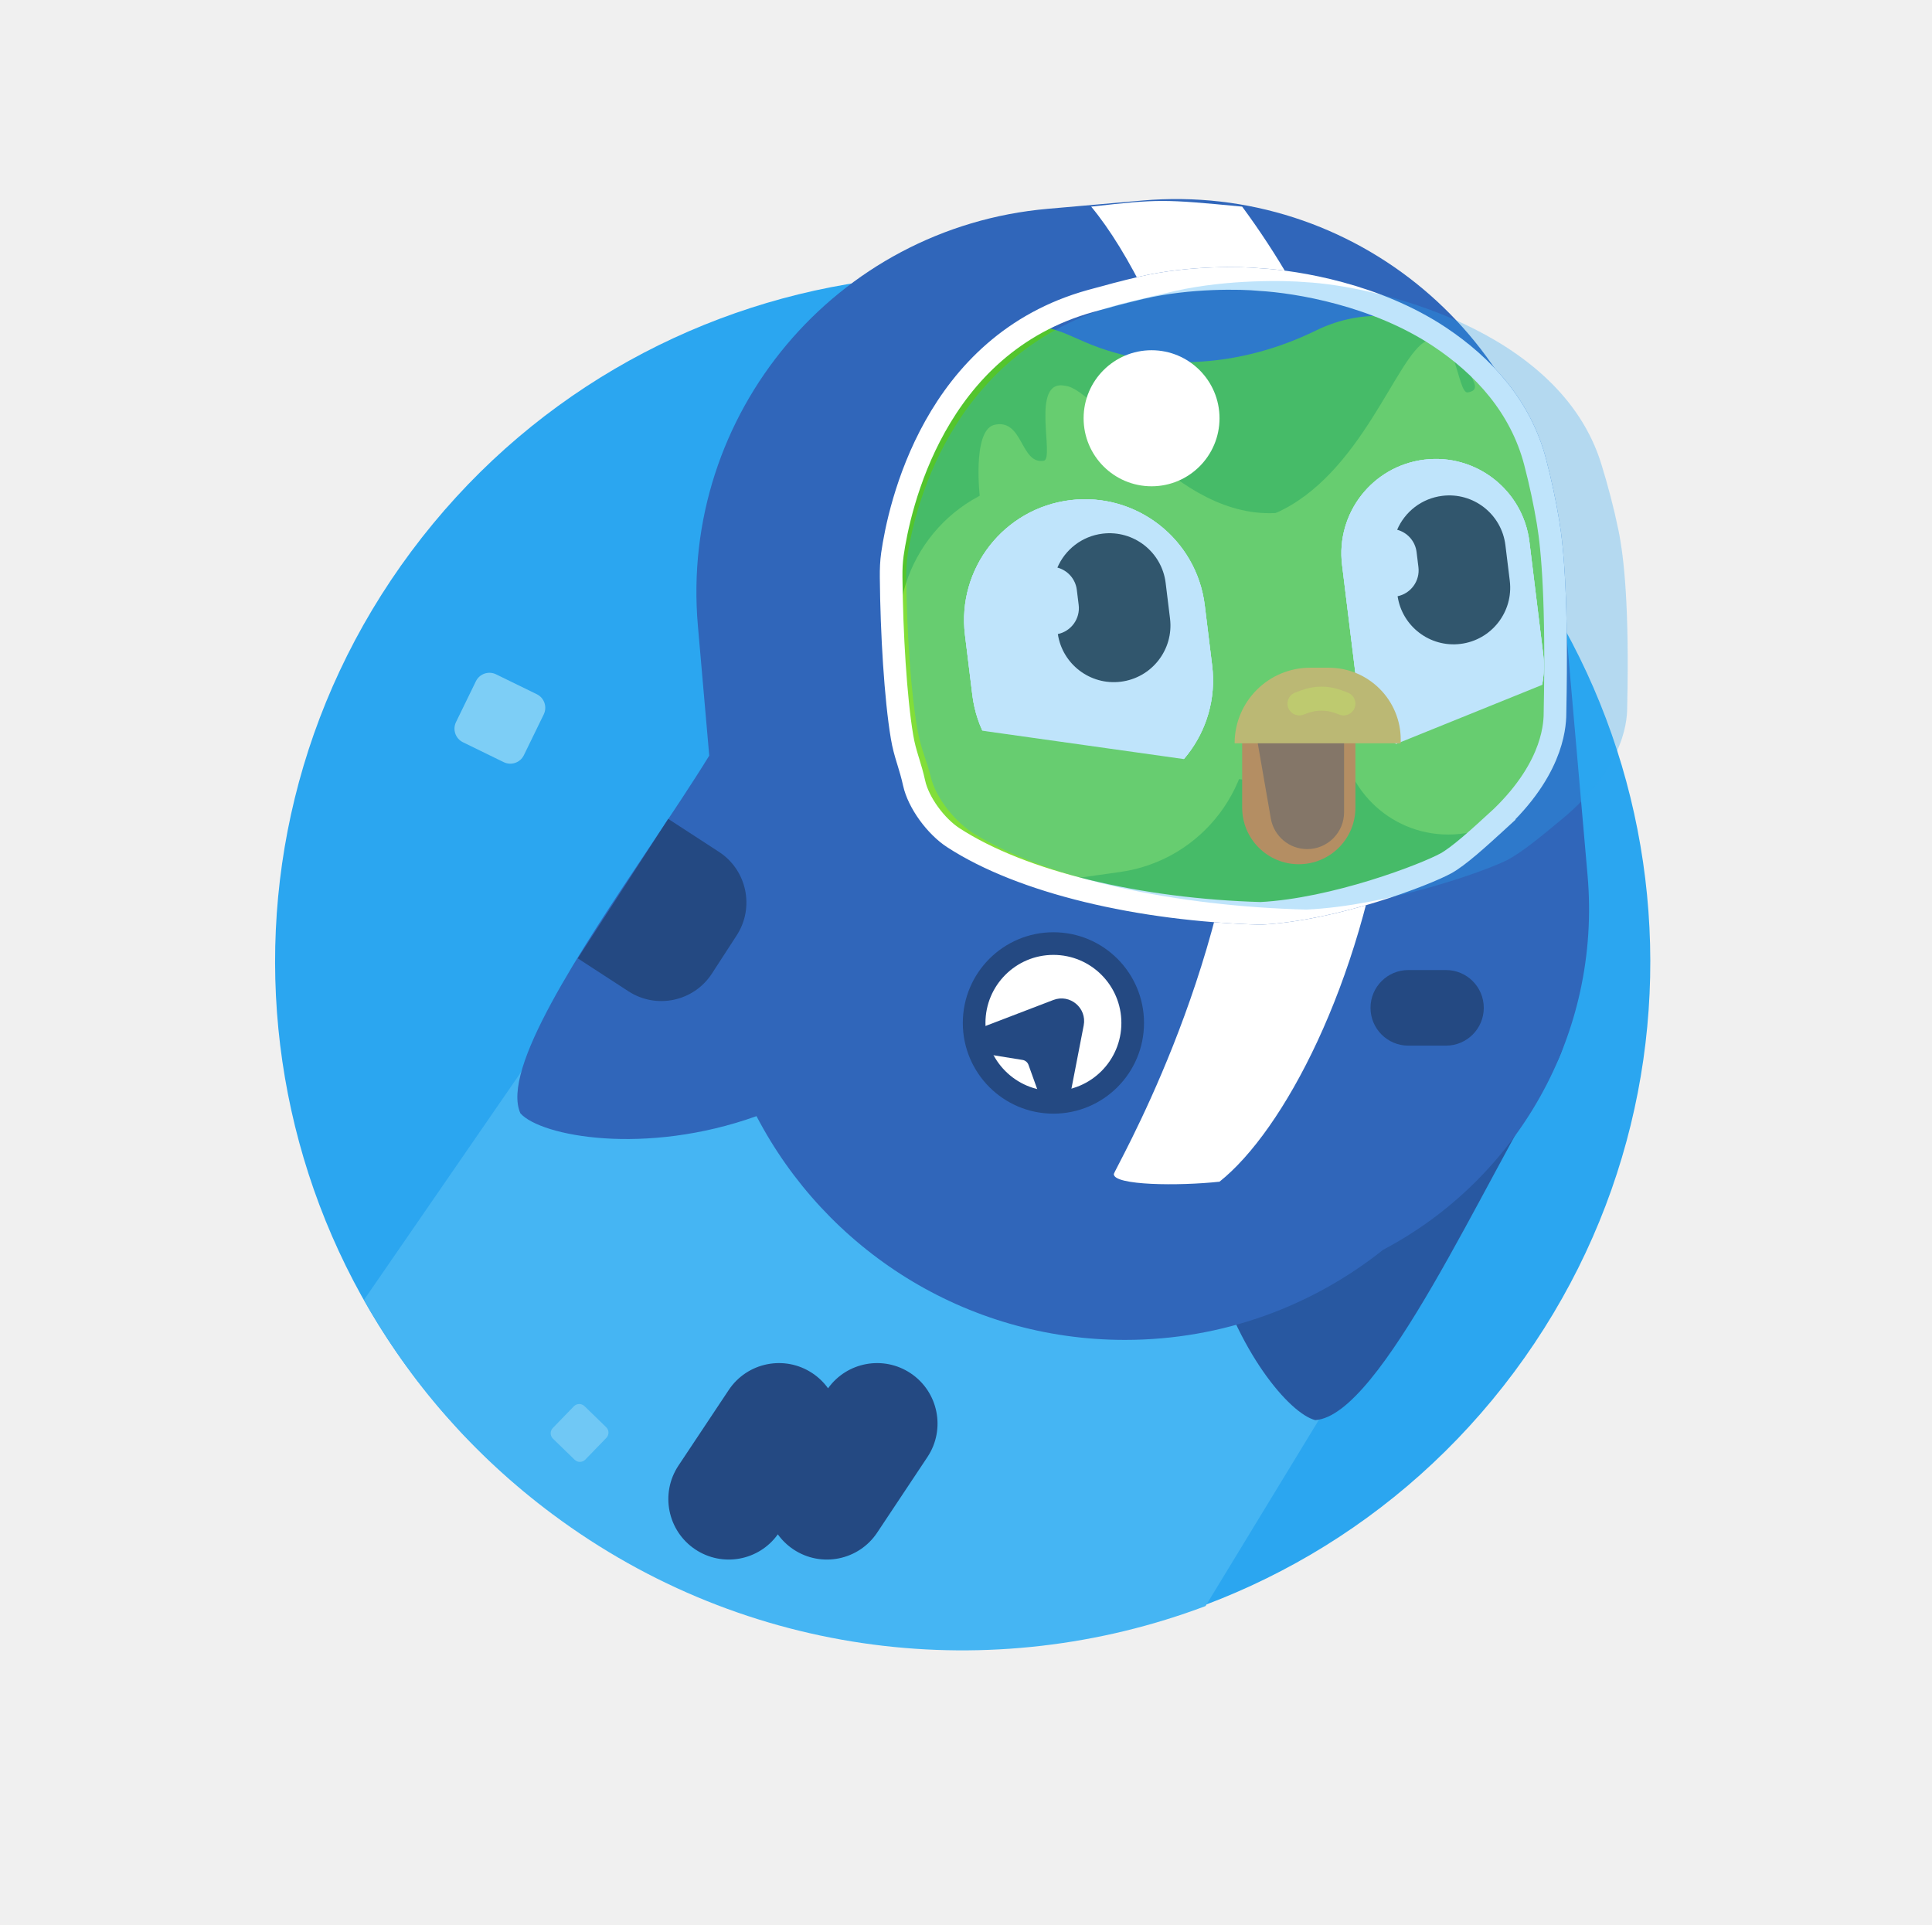
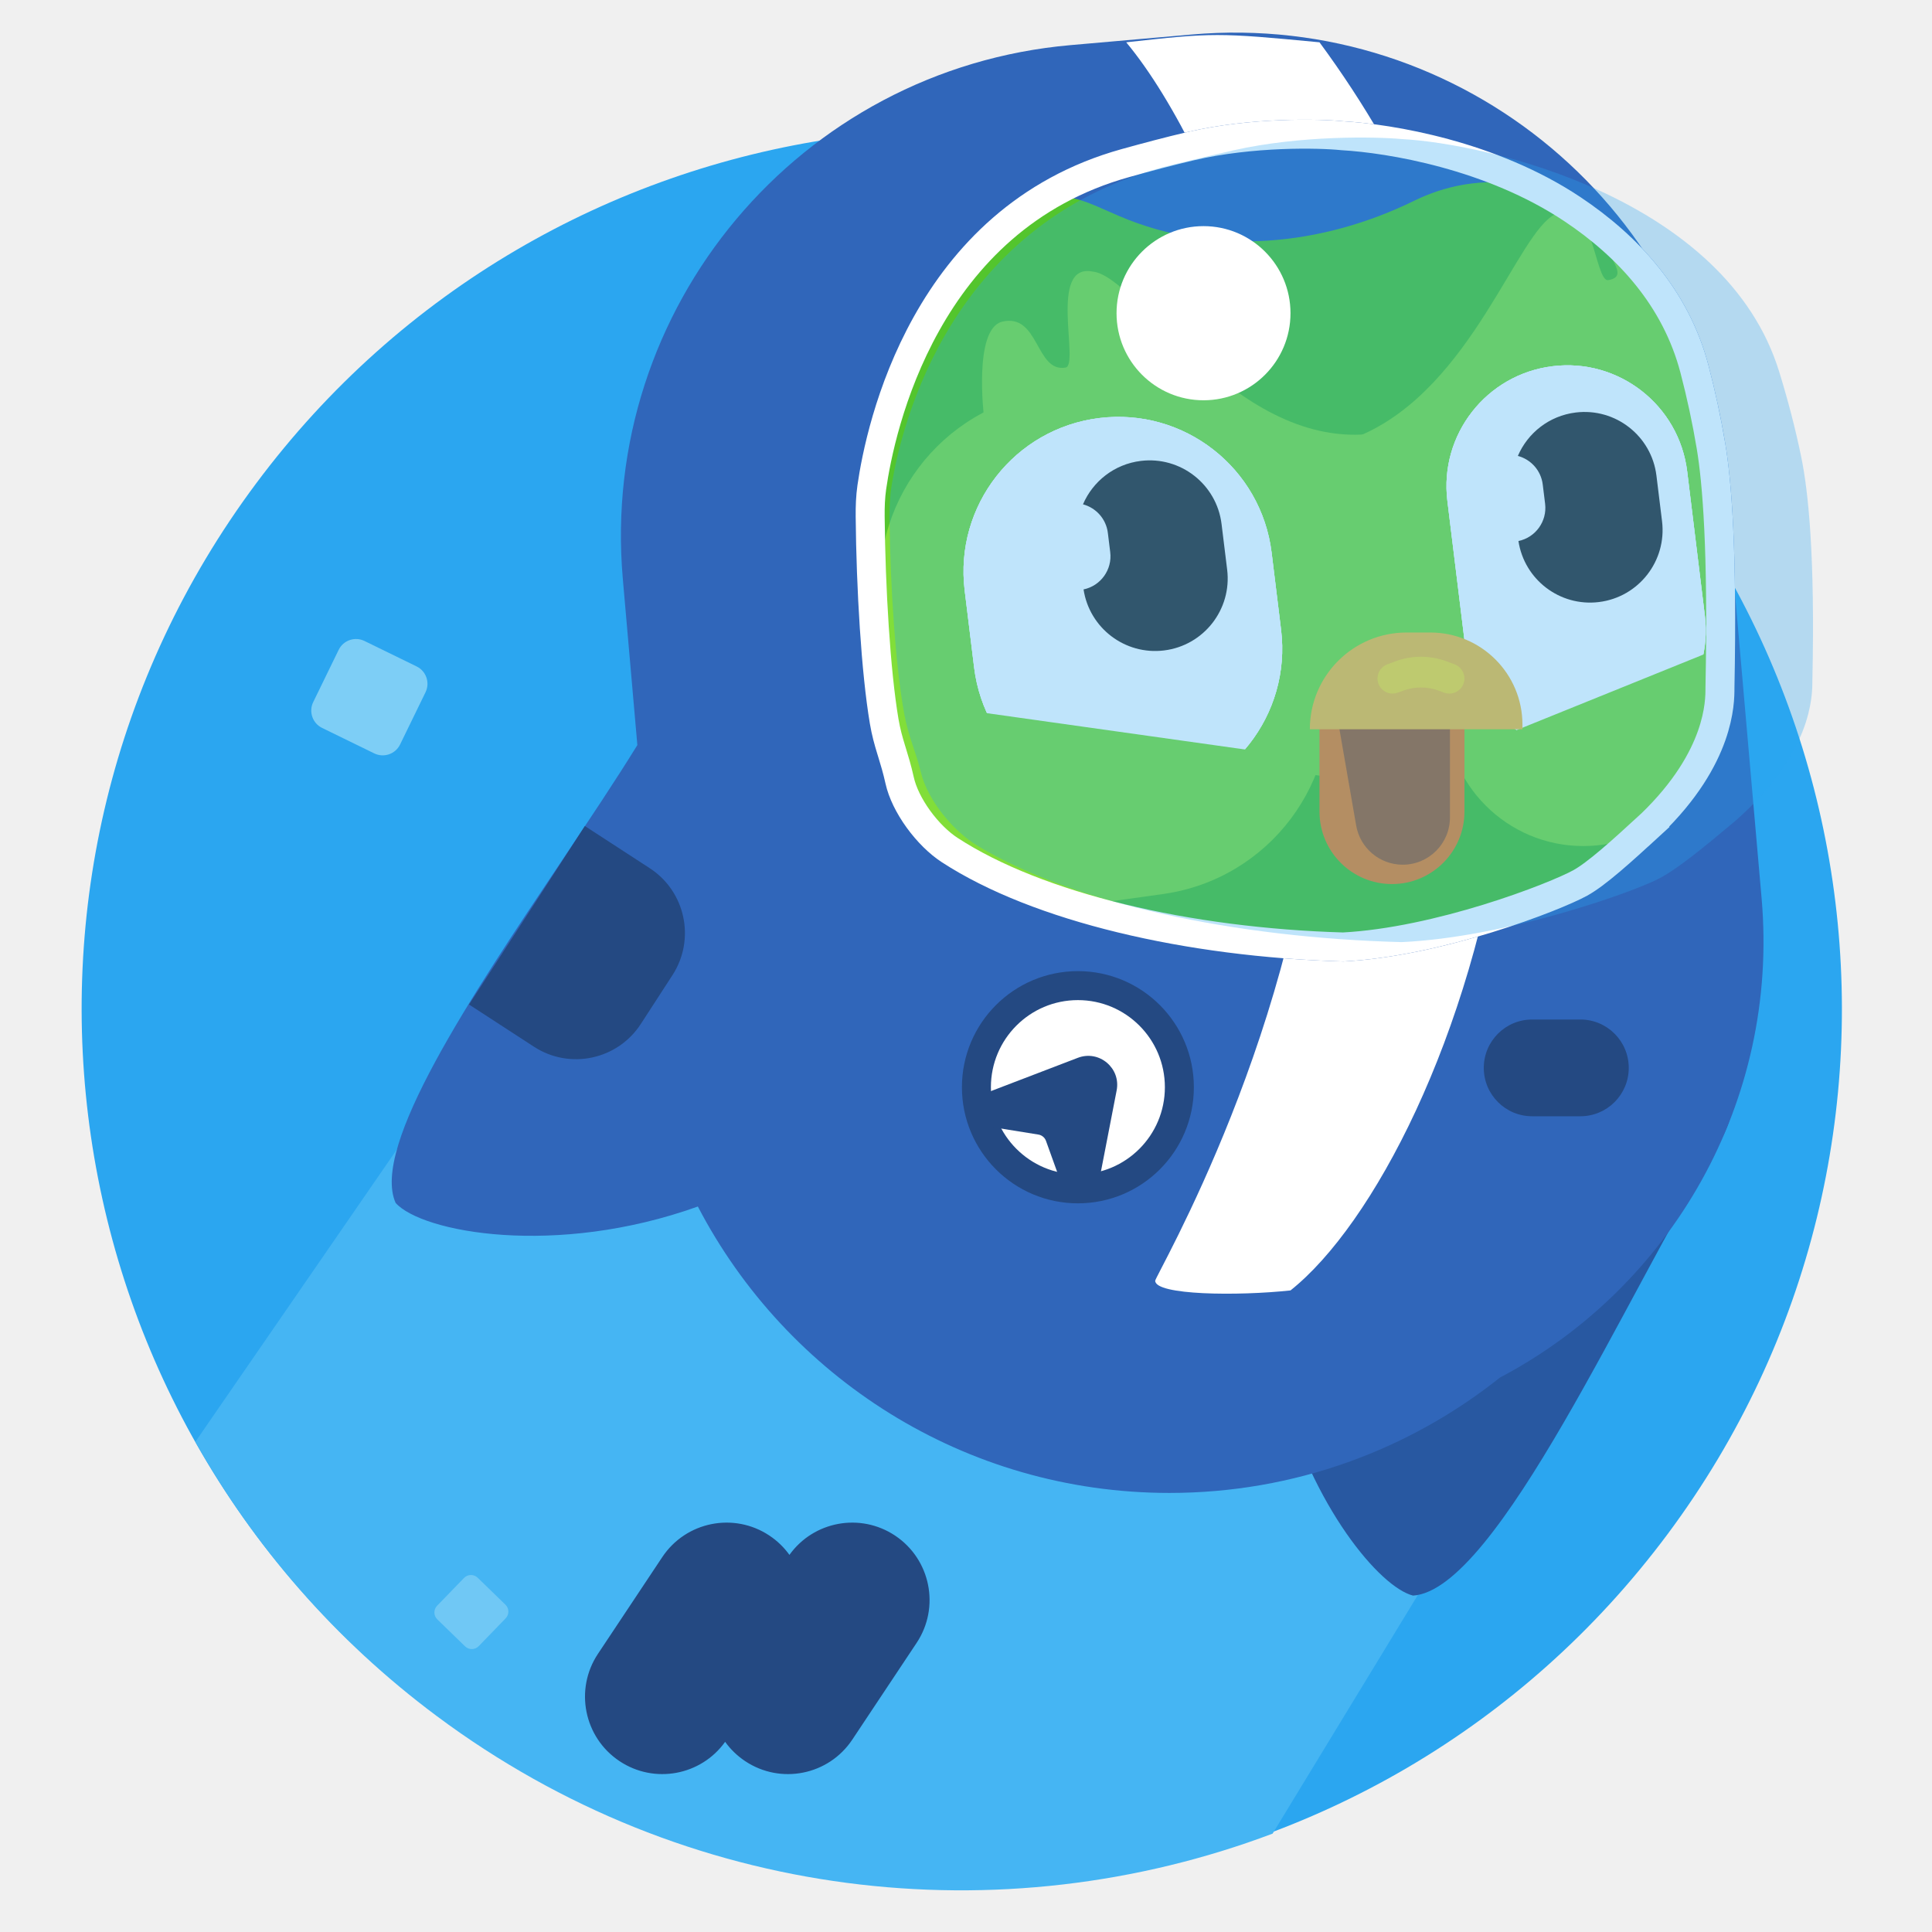
- <svg xmlns="http://www.w3.org/2000/svg" width="256" height="255" viewBox="0 0 256 255" fill="none">
-   <ellipse rx="91.077" ry="91.107" transform="matrix(0.802233 0.597012 -0.597343 0.801986 127.563 127.44)" fill="#2BA6F0" />
-   <path fill-rule="evenodd" clip-rule="evenodd" d="M48.223 172.256L123.576 62.935C137.935 65.206 158.882 69.959 172.097 78.459L177.599 82.967C195.092 94.24 197.165 107.608 199.656 123.662C200.529 129.289 201.453 135.247 203.11 141.559L159.741 212.816C131.698 223.387 99.031 219.891 73.211 200.645C62.651 192.774 54.283 183.049 48.223 172.256Z" fill="#45B5F3" />
-   <path fill-rule="evenodd" clip-rule="evenodd" d="M89.9 194.203C87.452 197.885 88.45 202.857 92.129 205.31C95.731 207.71 100.567 206.806 103.066 203.313C103.614 204.077 104.306 204.757 105.135 205.31C108.814 207.762 113.782 206.766 116.23 203.084L122.888 193.072C125.336 189.39 124.338 184.418 120.659 181.965C117.057 179.565 112.221 180.469 109.722 183.962C109.174 183.198 108.482 182.518 107.653 181.965C103.974 179.513 99.007 180.509 96.558 184.191L89.9 194.203Z" fill="#244982" />
-   <rect width="6.005" height="6.005" rx="1" transform="matrix(0.695875 -0.718236 0.717355 0.696631 72.5536 189.943)" fill="#70C8F5" />
-   <rect width="10.014" height="10.006" rx="2" transform="matrix(0.437929 -0.898926 0.898661 0.438814 59.548 97.4777)" fill="#7DCEF6" />
-   <path d="M174.279 188.176C167.415 186.463 146.265 154.776 169.271 121.702C190.28 107.117 214.875 126.948 205.705 141.812C196.535 156.676 183.001 187.603 174.279 188.176Z" fill="#2858A1" />
-   <path fill-rule="evenodd" clip-rule="evenodd" d="M92.474 82.925C90.022 54.866 110.781 30.127 138.84 27.669L151.353 26.573C179.412 24.115 204.146 44.87 206.598 72.929L210.361 115.994C212.205 137.094 200.925 156.316 183.284 165.599C173.89 173.079 161.997 177.548 149.061 177.548C127.837 177.548 109.42 165.518 100.242 147.898C85.503 153.178 71.685 150.578 68.956 147.526C66.355 141.702 76.81 126.078 86.094 112.203C88.977 107.895 91.747 103.755 93.978 100.13L92.474 82.925Z" fill="#3066BA" />
-   <path d="M144.585 27.379C153.589 26.377 154.089 26.377 164.594 27.379C202.61 78.961 178.6 143.062 161.592 156.584C156.154 157.173 147.586 157.085 147.586 155.582C147.586 155.078 162.867 129.164 164.594 99.994C166.295 71.242 154.517 39.312 144.585 27.379Z" fill="white" />
-   <path d="M95.26 112.875C98.965 115.283 100.018 120.241 97.614 123.947L94.334 129.004C91.93 132.711 86.978 133.763 83.273 131.355L76.556 126.988L88.543 108.508L95.26 112.875Z" fill="#244982" />
-   <path d="M116.58 76.486C116.647 83.931 117.164 92.676 118.049 97.911C118.468 100.388 119.125 101.661 119.668 104.113C120.333 107.122 122.908 110.57 125.49 112.251C134.957 118.413 150.827 122.072 167.062 122.53C177.248 122.012 189.449 117.29 192.307 115.718C194.214 114.669 196.935 112.175 199.721 109.621L199.928 109.431C207.549 102.096 207.549 95.808 207.549 94.236C207.839 79.88 207.234 72.728 206.608 68.974C206.153 66.238 205.568 63.522 204.866 60.84C202.819 53.021 197.56 47.373 191.605 43.404C182.874 37.586 172.101 35.846 167.062 35.554C164.628 35.307 157.465 35.13 150.887 36.677C148.623 37.209 146.358 37.811 144.117 38.434C122.34 44.486 117.652 67.004 116.762 73.24C116.608 74.32 116.57 75.395 116.58 76.486Z" fill="#3066BA" />
-   <ellipse rx="43.72" ry="30.692" transform="matrix(0.999847 -0.0174726 0.0174322 0.999848 161.605 91.0823)" fill="#53C52D" />
-   <path d="M119.09 71.185C118.975 67.737 119.652 64.3 121.305 61.271C124.473 55.464 130.326 46.027 135.995 43.708C138.014 42.881 140.199 43.746 142.19 44.637C142.76 44.892 143.337 45.143 143.917 45.391C153.73 49.57 164.841 48.464 174.42 43.772C187.119 37.551 201.807 47.334 200.959 61.448L198.106 109.006L120.072 100.495L119.09 71.185Z" fill="#53C52D" />
-   <path d="M131.68 56.314C128.763 57.185 129.859 66.124 129.859 66.124L156.459 102.209L173.598 104.501C173.598 104.501 170.449 74.902 169.596 67.943C155.633 69.155 145.712 51.561 141.122 51.117C136.47 50.175 139.788 60.791 138.308 61.049C135.175 61.594 135.591 55.328 131.68 56.314Z" fill="#81DE39" />
-   <rect x="177.629" y="55.108" width="28.541" height="55.475" rx="14.271" fill="#81DE39" />
-   <rect width="44.78" height="53.114" rx="20" transform="matrix(0.990244 -0.139391 0.138956 0.990292 116.503 66.4016)" fill="#81DE39" />
-   <path d="M196.039 47.897C198.905 47.778 202.67 65.097 202.67 65.097L191.032 95.421L173.214 104.512C173.214 104.512 170.302 74.498 168.929 68.032C180.453 63.02 185.082 46.969 189.037 45.162C192.893 42.894 193.086 52.223 194.484 51.998C197.443 51.521 192.251 48.22 196.039 47.897Z" fill="#81DE39" />
-   <rect width="25.012" height="40.061" rx="12.506" transform="matrix(0.992482 -0.122021 0.121717 0.99261 176.31 62.4368)" fill="white" />
-   <rect width="25.012" height="40.061" rx="12.506" transform="matrix(0.992482 -0.122021 0.121717 0.99261 176.31 62.4368)" fill="white" />
-   <rect width="25.012" height="40.061" rx="12.506" transform="matrix(0.992482 -0.122021 0.121717 0.99261 176.31 62.4368)" fill="white" />
-   <path fill-rule="evenodd" clip-rule="evenodd" d="M185.129 70.197C186.47 70.554 187.525 71.694 187.704 73.156L187.949 75.151C188.172 76.973 186.954 78.64 185.189 79.006C185.795 83.006 189.479 85.82 193.52 85.324C197.633 84.818 200.558 81.074 200.054 76.96L199.474 72.236C198.97 68.122 195.227 65.197 191.114 65.703C188.366 66.041 186.148 67.824 185.129 70.197Z" fill="white" />
-   <path fill-rule="evenodd" clip-rule="evenodd" d="M185.129 70.197C186.47 70.554 187.525 71.694 187.704 73.156L187.949 75.151C188.172 76.973 186.954 78.64 185.189 79.006C185.795 83.006 189.479 85.82 193.52 85.324C197.633 84.818 200.558 81.074 200.054 76.96L199.474 72.236C198.97 68.122 195.227 65.197 191.114 65.703C188.366 66.041 186.148 67.824 185.129 70.197Z" fill="white" />
-   <path fill-rule="evenodd" clip-rule="evenodd" d="M185.129 70.197C186.47 70.554 187.525 71.694 187.704 73.156L187.949 75.151C188.172 76.973 186.954 78.64 185.189 79.006C185.795 83.006 189.479 85.82 193.52 85.324C197.633 84.818 200.558 81.074 200.054 76.96L199.474 72.236C198.97 68.122 195.227 65.197 191.114 65.703C188.366 66.041 186.148 67.824 185.129 70.197Z" fill="#353535" />
-   <path d="M184.309 98.858L206.571 89.853C208.604 94.892 206.169 100.628 201.131 102.666L197.113 104.291C192.075 106.329 186.342 103.896 184.309 98.858Z" fill="#81DE39" />
-   <rect width="32.016" height="40.061" rx="16.008" transform="matrix(0.992478 -0.122055 0.121684 0.992614 125.915 68.2298)" fill="white" />
-   <rect width="32.016" height="40.061" rx="16.008" transform="matrix(0.992478 -0.122055 0.121684 0.992614 125.915 68.2298)" fill="white" />
-   <rect width="32.016" height="40.061" rx="16.008" transform="matrix(0.992478 -0.122055 0.121684 0.992614 125.915 68.2298)" fill="white" />
-   <path fill-rule="evenodd" clip-rule="evenodd" d="M140.11 75.208C141.45 75.565 142.506 76.705 142.685 78.166L142.93 80.162C143.153 81.983 141.935 83.65 140.169 84.017C140.776 88.017 144.46 90.831 148.501 90.334C152.614 89.829 155.539 86.084 155.035 81.971L154.455 77.246C153.951 73.133 150.207 70.208 146.094 70.713C143.347 71.051 141.129 72.835 140.11 75.208Z" fill="white" />
-   <path fill-rule="evenodd" clip-rule="evenodd" d="M140.11 75.208C141.45 75.565 142.506 76.705 142.685 78.166L142.93 80.162C143.153 81.983 141.935 83.65 140.169 84.017C140.776 88.017 144.46 90.831 148.501 90.334C152.614 89.829 155.539 86.084 155.035 81.971L154.455 77.246C153.951 73.133 150.207 70.208 146.094 70.713C143.347 71.051 141.129 72.835 140.11 75.208Z" fill="white" />
-   <path fill-rule="evenodd" clip-rule="evenodd" d="M140.11 75.208C141.45 75.565 142.506 76.705 142.685 78.166L142.93 80.162C143.153 81.983 141.935 83.65 140.169 84.017C140.776 88.017 144.46 90.831 148.501 90.334C152.614 89.829 155.539 86.084 155.035 81.971L154.455 77.246C153.951 73.133 150.207 70.208 146.094 70.713C143.347 71.051 141.129 72.835 140.11 75.208Z" fill="#353535" />
-   <path d="M129.601 96.748L157.461 100.668C156.709 106.023 151.76 109.753 146.406 109L137.933 107.808C132.58 107.054 128.849 102.103 129.601 96.748Z" fill="#81DE39" />
-   <rect x="164.593" y="89.477" width="15.007" height="25.04" rx="7.504" fill="#EF8527" />
-   <path d="M166.302 96.437C165.671 92.803 168.468 89.477 172.157 89.477C175.438 89.477 178.099 92.138 178.099 95.42L178.099 107.623C178.099 110.324 175.909 112.514 173.209 112.514C170.831 112.514 168.798 110.803 168.391 108.46L166.302 96.437Z" fill="#AB632D" />
-   <path d="M163.593 98.492C163.593 92.96 168.077 88.476 173.608 88.476L176.065 88.476C181.333 88.476 185.603 92.746 185.603 98.014L185.603 98.492L163.593 98.492Z" fill="#F9C03E" />
-   <path d="M170.596 93.237C170.596 92.582 171.003 91.997 171.617 91.769L172.456 91.458C174.161 90.826 176.036 90.826 177.741 91.458L178.579 91.769C179.193 91.997 179.6 92.582 179.6 93.237C179.6 94.327 178.513 95.083 177.491 94.704L176.933 94.497C175.749 94.058 174.447 94.058 173.263 94.497L172.705 94.704C171.683 95.083 170.596 94.327 170.596 93.237Z" fill="#FDDA37" />
-   <path d="M206.049 94.206L206.049 94.221V94.236V94.246C206.049 94.964 206.049 96.729 205.183 99.171C204.312 101.625 202.541 104.83 198.901 108.338L198.707 108.515L199.721 109.621L198.707 108.515C197.309 109.797 195.955 111.038 194.714 112.09C193.459 113.154 192.398 113.956 191.584 114.404C190.284 115.119 186.629 116.657 181.991 118.086C177.386 119.504 171.948 120.771 167.045 121.029C150.958 120.567 135.433 116.933 126.309 110.994C125.201 110.273 124.039 109.131 123.074 107.8C122.107 106.465 121.408 105.038 121.132 103.79C120.88 102.649 120.602 101.742 120.349 100.917C120.314 100.805 120.28 100.694 120.247 100.584C119.969 99.671 119.721 98.805 119.528 97.661C118.663 92.543 118.147 83.89 118.08 76.472C118.07 75.423 118.108 74.43 118.247 73.452C118.679 70.427 120.036 63.441 123.916 56.5C127.782 49.583 134.114 42.771 144.518 39.879C146.749 39.259 148.993 38.663 151.23 38.137C157.602 36.639 164.589 36.811 166.911 37.046L166.943 37.05L166.975 37.051C171.88 37.336 182.352 39.041 190.773 44.652C196.531 48.489 201.489 53.865 203.415 61.219C204.106 63.859 204.681 66.531 205.129 69.22C205.732 72.84 206.338 79.886 206.049 94.206Z" stroke="white" stroke-width="3" />
-   <path d="M120.085 76.752C120.164 83.772 120.699 91.942 121.608 96.9C122.055 99.341 122.75 100.584 123.342 102.993C124.042 105.842 126.671 109.033 129.183 110.549C139.092 116.531 155.9 120.085 173.097 120.527C183.794 120.032 196.607 115.519 199.609 114.016C201.612 113.013 204.469 110.63 207.395 108.188L207.612 108.007C215.616 100.996 215.616 94.986 215.616 93.484C215.903 80.546 215.201 73.881 214.456 70.266C213.847 67.307 213.074 64.381 212.186 61.494C206.652 43.494 181.913 37.859 173.097 37.395C170.489 37.154 162.713 36.983 155.693 38.56C153.603 39.029 151.51 39.538 149.429 40.041C126.478 45.595 121.339 66.886 120.31 73.188C120.117 74.37 120.071 75.554 120.085 76.752Z" fill="#2BA6F0" fill-opacity="0.3" />
-   <rect x="181.601" y="128.539" width="15.007" height="10.016" rx="5.008" fill="#244982" />
-   <ellipse cx="152.588" cy="55.423" rx="9.004" ry="9.014" fill="white" />
-   <path d="M150.088 135.55C150.088 141.362 145.383 146.069 139.583 146.069C133.783 146.069 129.078 141.362 129.078 135.55C129.078 129.739 133.783 125.031 139.583 125.031C145.383 125.031 150.088 129.739 150.088 135.55Z" fill="white" stroke="#244982" stroke-width="3" />
-   <path d="M139.577 132.505C141.776 131.662 144.044 133.565 143.596 135.876L141.76 145.347C141.373 147.342 138.601 147.555 137.913 145.643L136.279 141.1C136.155 140.758 135.856 140.509 135.497 140.451L131.106 139.743C129.088 139.417 128.801 136.633 130.709 135.902L139.577 132.505Z" fill="#244982" />
+ <svg xmlns="http://www.w3.org/2000/svg" width="200" height="200" viewBox="0 0 200 200" fill="none">
+   <ellipse rx="91.077" ry="91.107" transform="matrix(0.802233 0.597012 -0.597343 0.801986 99.563 104.44)" fill="#2BA6F0" />
+   <path fill-rule="evenodd" clip-rule="evenodd" d="M20.223 149.256L95.576 39.935C109.935 42.206 130.882 46.959 144.097 55.459L149.599 59.967C167.092 71.24 169.165 84.608 171.656 100.662C172.529 106.289 173.453 112.247 175.11 118.559L131.741 189.816C103.698 200.387 71.031 196.891 45.211 177.645C34.651 169.774 26.283 160.049 20.223 149.256Z" fill="#45B5F3" />
+   <path fill-rule="evenodd" clip-rule="evenodd" d="M61.9 171.203C59.452 174.885 60.45 179.857 64.129 182.31C67.731 184.71 72.567 183.806 75.066 180.313C75.614 181.077 76.306 181.757 77.135 182.31C80.814 184.762 85.781 183.766 88.23 180.084L94.888 170.072C97.336 166.39 96.338 161.418 92.659 158.965C89.057 156.565 84.221 157.469 81.722 160.962C81.174 160.198 80.482 159.518 79.653 158.965C75.974 156.513 71.007 157.509 68.558 161.191L61.9 171.203Z" fill="#244982" />
+   <rect width="6.005" height="6.005" rx="1" transform="matrix(0.695875 -0.718236 0.717355 0.696631 44.5536 166.943)" fill="#70C8F5" />
+   <rect width="10.014" height="10.006" rx="2" transform="matrix(0.437929 -0.898926 0.898661 0.438814 31.548 74.4777)" fill="#7DCEF6" />
+   <path d="M146.279 165.176C139.415 163.463 118.265 131.776 141.271 98.703C162.28 84.117 186.875 103.948 177.705 118.812C168.535 133.676 155.001 164.603 146.279 165.176Z" fill="#2858A1" />
+   <path fill-rule="evenodd" clip-rule="evenodd" d="M64.474 59.925C62.022 31.866 82.781 7.127 110.84 4.669L123.353 3.573C151.412 1.115 176.146 21.87 178.598 49.929L182.361 92.994C184.205 114.094 172.925 133.316 155.284 142.599C145.89 150.079 133.997 154.548 121.061 154.548C99.837 154.548 81.42 142.518 72.242 124.898C57.503 130.178 43.685 127.578 40.956 124.526C38.355 118.702 48.81 103.078 58.094 89.203C60.977 84.895 63.747 80.755 65.978 77.13L64.474 59.925Z" fill="#3066BA" />
+   <path d="M116.585 4.379C125.589 3.377 126.089 3.377 136.594 4.379C174.61 55.961 150.6 120.062 133.592 133.584C128.154 134.173 119.586 134.085 119.586 132.582C119.586 132.078 134.867 106.164 136.594 76.994C138.295 48.242 126.517 16.312 116.585 4.379Z" fill="white" />
+   <path d="M67.26 89.875C70.965 92.283 72.018 97.241 69.614 100.947L66.334 106.004C63.929 109.711 58.977 110.763 55.273 108.355L48.556 103.988L60.543 85.508L67.26 89.875Z" fill="#244982" />
+   <path d="M88.58 53.486C88.647 60.931 89.164 69.676 90.049 74.911C90.468 77.388 91.126 78.66 91.668 81.113C92.333 84.122 94.908 87.57 97.49 89.251C106.957 95.412 122.827 99.072 139.062 99.53C149.248 99.012 161.449 94.29 164.307 92.718C166.214 91.669 168.935 89.175 171.721 86.621L171.928 86.431C179.549 79.096 179.549 72.808 179.549 71.236C179.839 56.88 179.234 49.727 178.608 45.974C178.153 43.238 177.568 40.522 176.866 37.84C174.819 30.021 169.56 24.373 163.605 20.404C154.874 14.586 144.101 12.846 139.062 12.554C136.628 12.307 129.465 12.13 122.887 13.677C120.623 14.209 118.358 14.811 116.117 15.434C94.34 21.486 89.652 44.004 88.762 50.24C88.608 51.32 88.57 52.395 88.58 53.486Z" fill="#3066BA" />
+   <ellipse rx="43.72" ry="30.692" transform="matrix(0.999847 -0.0174726 0.0174322 0.999848 133.605 68.0823)" fill="#53C52D" />
+   <path d="M91.09 48.185C90.975 44.737 91.652 41.3 93.305 38.271C96.473 32.464 102.326 23.027 107.995 20.708C110.014 19.881 112.199 20.746 114.19 21.637C114.76 21.892 115.337 22.143 115.917 22.39C125.73 26.57 136.841 25.464 146.42 20.771C159.119 14.551 173.807 24.334 172.959 38.448L170.106 86.007L92.072 77.495L91.09 48.185Z" fill="#53C52D" />
+   <path d="M103.68 33.314C100.763 34.185 101.859 43.124 101.859 43.124L128.459 79.209L145.598 81.501C145.598 81.501 142.449 51.902 141.596 44.943C127.633 46.155 117.712 28.561 113.122 28.116C108.47 27.175 111.788 37.791 110.308 38.049C107.175 38.594 107.591 32.328 103.68 33.314Z" fill="#81DE39" />
+   <rect x="149.629" y="32.108" width="28.541" height="55.475" rx="14.271" fill="#81DE39" />
+   <rect width="44.78" height="53.114" rx="20" transform="matrix(0.990244 -0.139391 0.138956 0.990292 88.5034 43.4016)" fill="#81DE39" />
+   <path d="M168.039 24.897C170.905 24.778 174.67 42.097 174.67 42.097L163.032 72.421L145.214 81.512C145.214 81.512 142.302 51.498 140.929 45.032C152.453 40.02 157.082 23.969 161.037 22.162C164.893 19.894 165.086 29.223 166.484 28.998C169.443 28.521 164.251 25.22 168.039 24.897Z" fill="#81DE39" />
+   <rect width="25.012" height="40.061" rx="12.506" transform="matrix(0.992482 -0.122021 0.121717 0.99261 148.31 39.4368)" fill="white" />
+   <rect width="25.012" height="40.061" rx="12.506" transform="matrix(0.992482 -0.122021 0.121717 0.99261 148.31 39.4368)" fill="white" />
+   <rect width="25.012" height="40.061" rx="12.506" transform="matrix(0.992482 -0.122021 0.121717 0.99261 148.31 39.4368)" fill="white" />
+   <path fill-rule="evenodd" clip-rule="evenodd" d="M157.129 47.197C158.47 47.554 159.525 48.694 159.704 50.156L159.949 52.151C160.172 53.973 158.954 55.64 157.189 56.006C157.795 60.006 161.479 62.821 165.52 62.324C169.633 61.818 172.558 58.074 172.054 53.96L171.474 49.236C170.97 45.122 167.227 42.197 163.114 42.703C160.366 43.041 158.148 44.824 157.129 47.197Z" fill="white" />
+   <path fill-rule="evenodd" clip-rule="evenodd" d="M157.129 47.197C158.47 47.554 159.525 48.694 159.704 50.156L159.949 52.151C160.172 53.973 158.954 55.64 157.189 56.006C157.795 60.006 161.479 62.821 165.52 62.324C169.633 61.818 172.558 58.074 172.054 53.96L171.474 49.236C170.97 45.122 167.227 42.197 163.114 42.703C160.366 43.041 158.148 44.824 157.129 47.197Z" fill="white" />
+   <path fill-rule="evenodd" clip-rule="evenodd" d="M157.129 47.197C158.47 47.554 159.525 48.694 159.704 50.156L159.949 52.151C160.172 53.973 158.954 55.64 157.189 56.006C157.795 60.006 161.479 62.821 165.52 62.324C169.633 61.818 172.558 58.074 172.054 53.96L171.474 49.236C170.97 45.122 167.227 42.197 163.114 42.703C160.366 43.041 158.148 44.824 157.129 47.197Z" fill="#353535" />
+   <path d="M156.309 75.858L178.571 66.853C180.604 71.892 178.169 77.628 173.131 79.666L169.113 81.291C164.075 83.329 158.342 80.897 156.309 75.858Z" fill="#81DE39" />
+   <rect width="32.016" height="40.061" rx="16.008" transform="matrix(0.992478 -0.122055 0.121684 0.992614 97.9149 45.2298)" fill="white" />
+   <rect width="32.016" height="40.061" rx="16.008" transform="matrix(0.992478 -0.122055 0.121684 0.992614 97.9149 45.2298)" fill="white" />
+   <rect width="32.016" height="40.061" rx="16.008" transform="matrix(0.992478 -0.122055 0.121684 0.992614 97.9149 45.2298)" fill="white" />
+   <path fill-rule="evenodd" clip-rule="evenodd" d="M112.11 52.208C113.45 52.565 114.506 53.705 114.685 55.166L114.93 57.162C115.153 58.983 113.935 60.65 112.169 61.017C112.776 65.017 116.46 67.831 120.501 67.334C124.614 66.829 127.539 63.084 127.035 58.971L126.455 54.246C125.951 50.133 122.207 47.208 118.094 47.714C115.347 48.051 113.129 49.835 112.11 52.208Z" fill="white" />
+   <path fill-rule="evenodd" clip-rule="evenodd" d="M112.11 52.208C113.45 52.565 114.506 53.705 114.685 55.166L114.93 57.162C115.153 58.983 113.935 60.65 112.169 61.017C112.776 65.017 116.46 67.831 120.501 67.334C124.614 66.829 127.539 63.084 127.035 58.971L126.455 54.246C125.951 50.133 122.207 47.208 118.094 47.714C115.347 48.051 113.129 49.835 112.11 52.208Z" fill="white" />
+   <path fill-rule="evenodd" clip-rule="evenodd" d="M112.11 52.208C113.45 52.565 114.506 53.705 114.685 55.166L114.93 57.162C115.153 58.983 113.935 60.65 112.169 61.017C112.776 65.017 116.46 67.831 120.501 67.334C124.614 66.829 127.539 63.084 127.035 58.971L126.455 54.246C125.951 50.133 122.207 47.208 118.094 47.714C115.347 48.051 113.129 49.835 112.11 52.208Z" fill="#353535" />
+   <path d="M101.601 73.748L129.461 77.668C128.709 83.023 123.76 86.753 118.406 86L109.933 84.808C104.58 84.054 100.849 79.103 101.601 73.748Z" fill="#81DE39" />
+   <rect x="136.593" y="66.477" width="15.007" height="25.04" rx="7.504" fill="#EF8527" />
+   <path d="M138.302 73.437C137.671 69.803 140.468 66.477 144.157 66.477C147.438 66.477 150.099 69.138 150.099 72.42L150.099 84.623C150.099 87.324 147.909 89.514 145.209 89.514C142.831 89.514 140.798 87.803 140.391 85.46L138.302 73.437Z" fill="#AB632D" />
+   <path d="M135.593 75.492C135.593 69.96 140.077 65.476 145.608 65.476L148.065 65.476C153.333 65.476 157.603 69.746 157.603 75.014L157.603 75.492L135.593 75.492Z" fill="#F9C03E" />
+   <path d="M142.596 70.237C142.596 69.582 143.003 68.997 143.617 68.769L144.456 68.458C146.161 67.826 148.036 67.826 149.741 68.458L150.579 68.769C151.193 68.997 151.6 69.582 151.6 70.237C151.6 71.327 150.513 72.083 149.491 71.704L148.933 71.497C147.749 71.058 146.447 71.058 145.263 71.497L144.705 71.704C143.683 72.083 142.596 71.327 142.596 70.237Z" fill="#FDDA37" />
+   <path d="M178.049 71.206L178.049 71.221V71.236V71.246C178.049 71.964 178.049 73.729 177.183 76.171C176.312 78.625 174.541 81.83 170.901 85.338L170.707 85.515L171.721 86.621L170.707 85.515C169.309 86.797 167.955 88.038 166.714 89.09C165.459 90.154 164.398 90.956 163.584 91.404C162.284 92.119 158.629 93.657 153.991 95.086C149.386 96.504 143.948 97.771 139.045 98.029C122.958 97.567 107.433 93.933 98.309 87.994C97.201 87.273 96.039 86.131 95.075 84.8C94.107 83.465 93.408 82.038 93.132 80.79C92.88 79.649 92.602 78.742 92.349 77.917C92.314 77.805 92.28 77.694 92.247 77.584C91.969 76.671 91.722 75.805 91.528 74.661C90.663 69.543 90.147 60.89 90.08 53.472C90.07 52.423 90.108 51.43 90.247 50.452C90.678 47.427 92.036 40.441 95.916 33.5C99.782 26.583 106.114 19.771 116.518 16.879C118.749 16.259 120.993 15.663 123.23 15.137C129.602 13.639 136.589 13.811 138.911 14.046L138.943 14.05L138.975 14.052C143.88 14.335 154.352 16.041 162.773 21.652C168.531 25.489 173.489 30.865 175.415 38.219C176.106 40.859 176.681 43.531 177.129 46.22C177.732 49.84 178.338 56.886 178.049 71.206Z" stroke="white" stroke-width="3" />
+   <path d="M92.085 53.752C92.164 60.772 92.699 68.942 93.608 73.9C94.055 76.341 94.75 77.584 95.342 79.993C96.042 82.842 98.671 86.033 101.183 87.549C111.092 93.531 127.9 97.085 145.097 97.527C155.794 97.032 168.607 92.519 171.609 91.016C173.612 90.013 176.469 87.63 179.395 85.188L179.612 85.007C187.616 77.996 187.616 71.986 187.616 70.484C187.903 57.546 187.201 50.881 186.456 47.266C185.847 44.307 185.074 41.381 184.186 38.494C178.652 20.494 153.913 14.859 145.097 14.395C142.489 14.154 134.713 13.983 127.693 15.56C125.603 16.029 123.51 16.538 121.429 17.041C98.478 22.595 93.339 43.886 92.31 50.188C92.117 51.37 92.071 52.554 92.085 53.752Z" fill="#2BA6F0" fill-opacity="0.3" />
+   <rect x="153.601" y="105.539" width="15.007" height="10.016" rx="5.008" fill="#244982" />
+   <ellipse cx="124.588" cy="32.423" rx="9.004" ry="9.014" fill="white" />
+   <path d="M122.088 112.55C122.088 118.362 117.383 123.069 111.583 123.069C105.783 123.069 101.078 118.362 101.078 112.55C101.078 106.739 105.783 102.031 111.583 102.031C117.383 102.031 122.088 106.739 122.088 112.55Z" fill="white" stroke="#244982" stroke-width="3" />
+   <path d="M111.577 109.505C113.776 108.662 116.044 110.565 115.596 112.876L113.76 122.347C113.373 124.342 110.601 124.555 109.913 122.643L108.279 118.1C108.155 117.758 107.856 117.509 107.497 117.451L103.106 116.743C101.088 116.417 100.801 113.633 102.709 112.902L111.577 109.505Z" fill="#244982" />
</svg>
